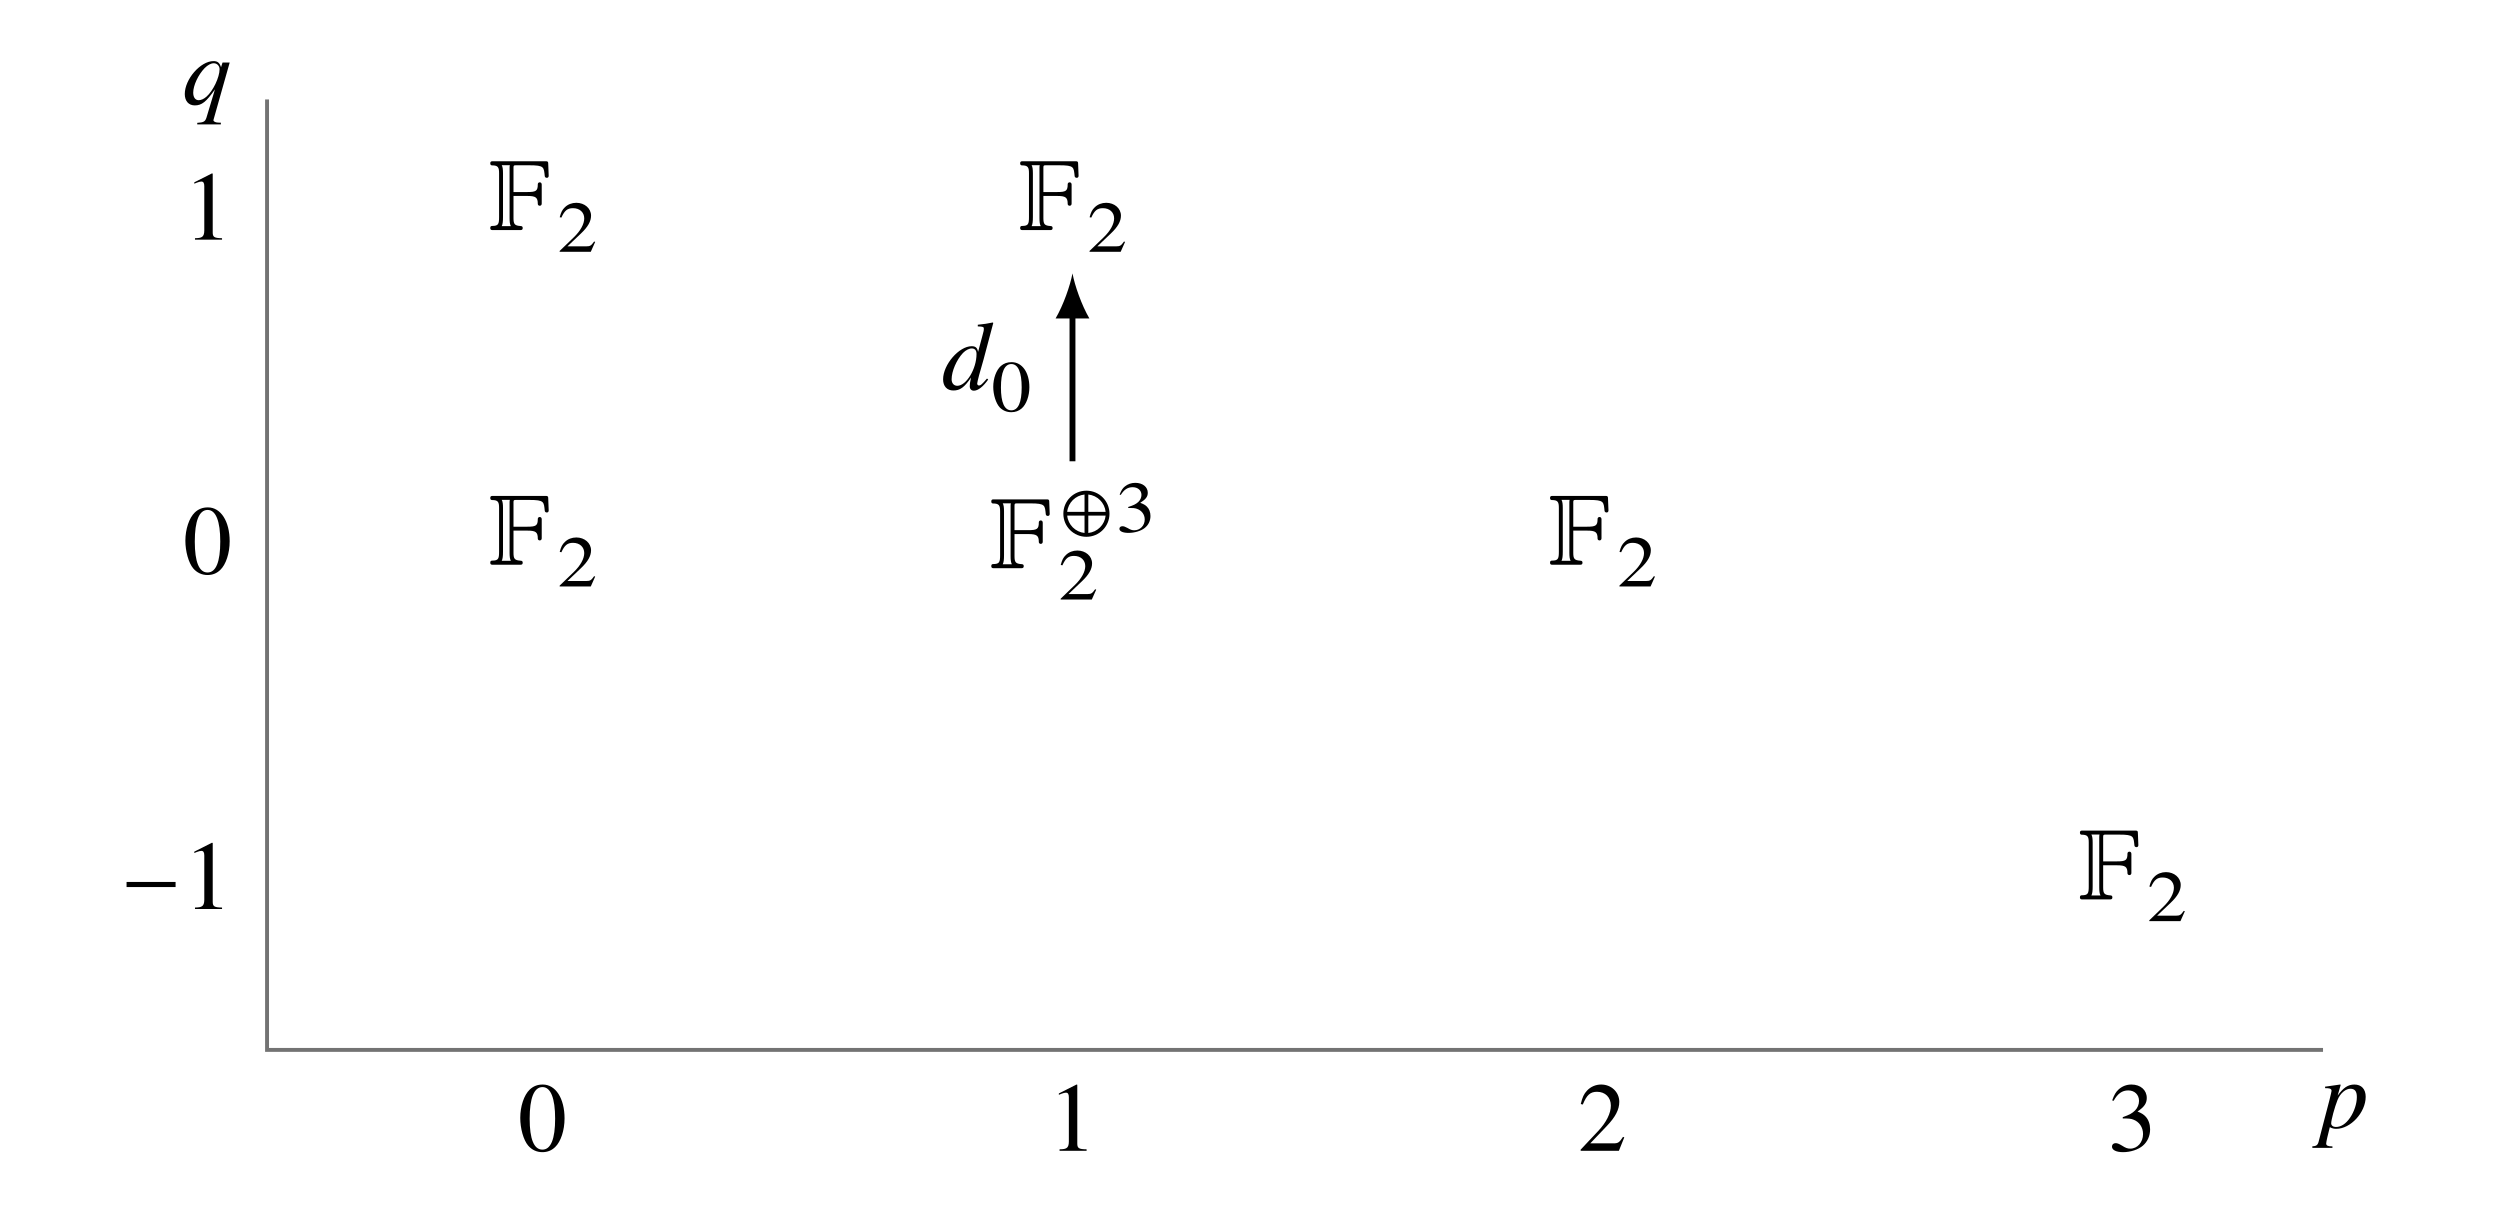
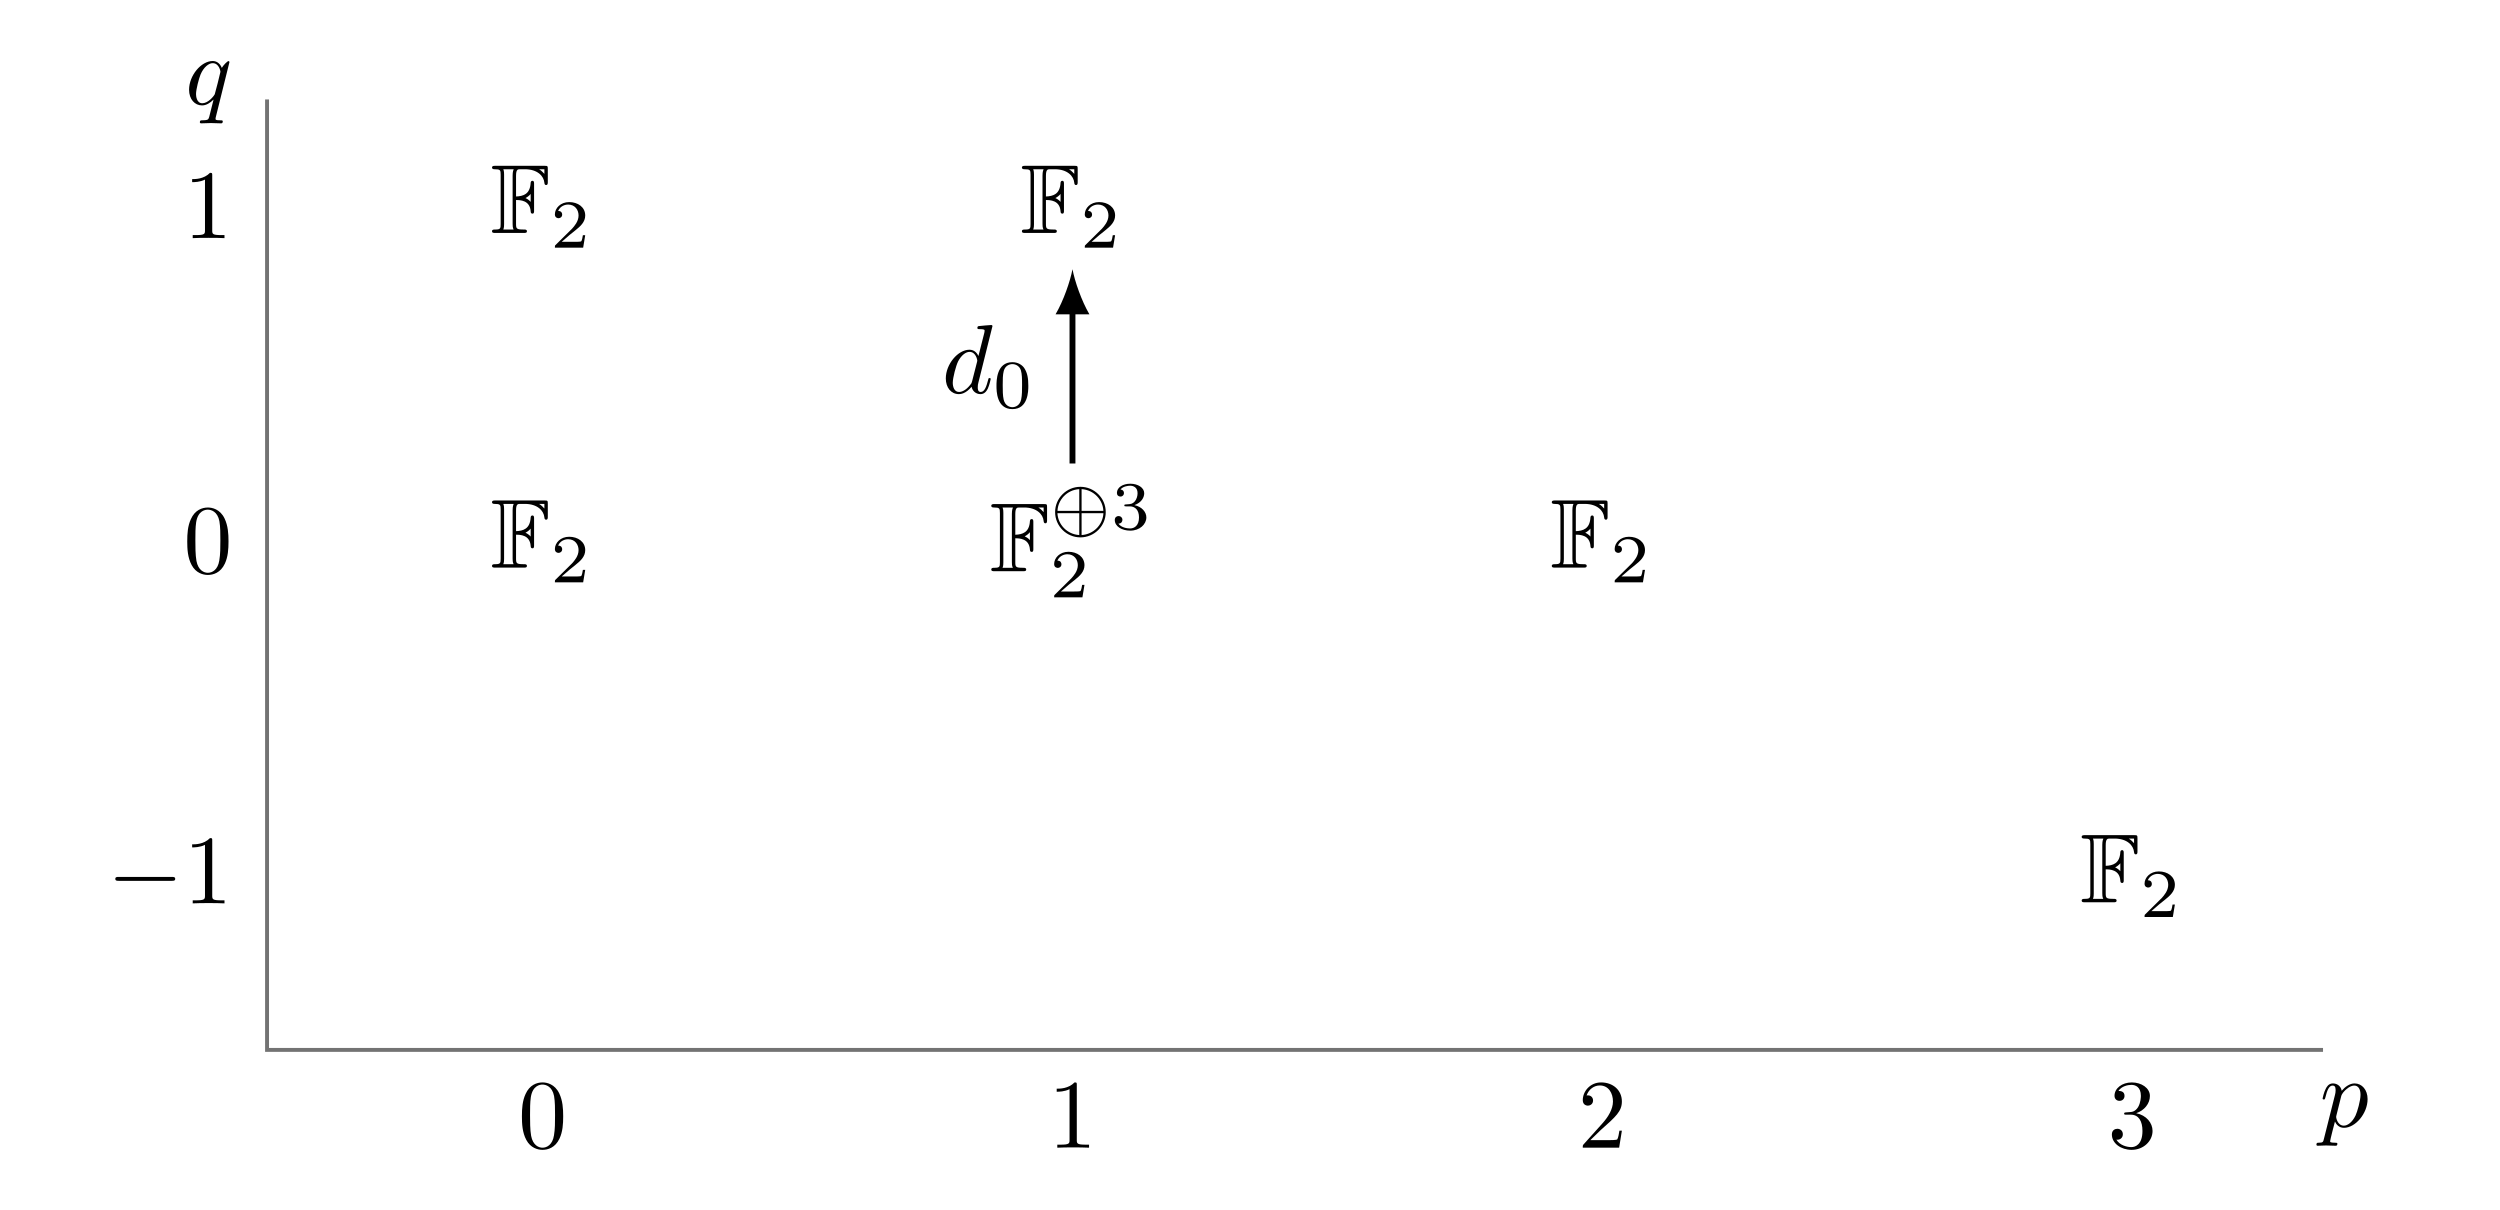
<svg xmlns="http://www.w3.org/2000/svg" xmlns:xlink="http://www.w3.org/1999/xlink" version="1.1" width="254.102pt" height="122.943pt" viewBox="-72 -72 254.102 122.943">
  <defs>
-     <path id="g0-17" d="M3.509-2.433C3.509-3.944 2.838-4.984 1.873-4.984C1.467-4.984 1.157-4.858 .885-4.6C.457-4.187 .177-3.34 .177-2.477C.177-1.674 .42-.811 .767-.398C1.04-.074 1.415 .103 1.843 .103C2.219 .103 2.536-.022 2.801-.28C3.229-.686 3.509-1.541 3.509-2.433ZM2.801-2.418C2.801-.877 2.477-.088 1.843-.088S.885-.877 .885-2.411C.885-3.974 1.216-4.792 1.85-4.792C2.47-4.792 2.801-3.959 2.801-2.418Z" />
-     <path id="g0-18" d="M2.905 0V-.111C2.322-.118 2.204-.192 2.204-.546V-4.969L2.145-4.984L.818-4.313V-4.21C.907-4.246 .988-4.276 1.017-4.291C1.15-4.342 1.275-4.372 1.349-4.372C1.504-4.372 1.57-4.261 1.57-4.025V-.686C1.57-.442 1.511-.273 1.393-.206C1.283-.14 1.18-.118 .87-.111V0H2.905Z" />
-     <path id="g0-19" d="M3.502-1.01L3.406-1.047C3.133-.627 3.037-.56 2.706-.56H.944L2.182-1.858C2.838-2.543 3.126-3.104 3.126-3.679C3.126-4.416 2.529-4.984 1.762-4.984C1.357-4.984 .973-4.822 .7-4.527C.464-4.276 .354-4.04 .229-3.517L.383-3.48C.678-4.202 .944-4.438 1.452-4.438C2.072-4.438 2.492-4.018 2.492-3.399C2.492-2.824 2.153-2.138 1.533-1.482L.221-.088V0H3.096L3.502-1.01Z" />
-     <path id="g0-20" d="M3.185-1.615C3.185-1.991 3.067-2.337 2.853-2.566C2.706-2.728 2.566-2.816 2.241-2.956C2.75-3.303 2.934-3.576 2.934-3.974C2.934-4.571 2.462-4.984 1.784-4.984C1.415-4.984 1.091-4.858 .826-4.622C.605-4.423 .494-4.232 .332-3.789L.442-3.76C.745-4.298 1.076-4.541 1.541-4.541C2.02-4.541 2.352-4.217 2.352-3.753C2.352-3.487 2.241-3.222 2.057-3.037C1.836-2.816 1.629-2.706 1.128-2.529V-2.433C1.563-2.433 1.733-2.418 1.909-2.352C2.367-2.19 2.654-1.769 2.654-1.261C2.654-.641 2.234-.162 1.688-.162C1.489-.162 1.342-.214 1.069-.391C.848-.523 .722-.575 .597-.575C.428-.575 .317-.472 .317-.317C.317-.059 .634 .103 1.15 .103C1.718 .103 2.3-.088 2.647-.391S3.185-1.121 3.185-1.615Z" />
-     <path id="g0-472" d="M3.885-4.998L3.848-5.035C3.458-4.954 3.192-4.91 2.72-4.866V-4.74C3.126-4.726 3.177-4.704 3.177-4.549C3.177-4.446 3.17-4.423 3.067-4.033L2.743-2.824C2.684-3.133 2.551-3.251 2.263-3.251C1.305-3.251 .111-1.865 .111-.759C.111-.236 .405 .081 .885 .081C1.386 .081 1.71-.155 2.212-.892C2.131-.523 2.116-.405 2.116-.236C2.116-.037 2.234 .096 2.426 .096C2.735 .096 3.126-.206 3.502-.745L3.413-.818C3.008-.354 2.934-.295 2.809-.295C2.735-.295 2.676-.354 2.676-.442C2.676-.56 2.905-1.423 3.155-2.256L3.885-4.998ZM2.625-2.661C2.625-1.541 1.858-.273 1.18-.273C.922-.273 .752-.464 .752-.759C.752-1.371 1.121-2.226 1.607-2.743C1.814-2.956 2.086-3.096 2.293-3.082C2.514-3.067 2.625-2.927 2.625-2.661Z" />
-     <path id="g0-482" d="M3.458-2.33C3.458-2.905 3.141-3.251 2.61-3.251C2.131-3.251 1.777-3.015 1.349-2.418L1.578-3.222C1.578-3.222 1.563-3.251 1.541-3.251H1.533L.398-3.089L.413-2.978C.634-2.978 .892-2.978 .892-2.779C.892-2.691 .634-1.674 .369-.693L-.059 .958C-.133 1.298-.236 1.386-.553 1.393V1.511H.958V1.401C.612 1.401 .487 1.342 .487 1.18C.487 1.076 .612 .523 .759-.044C.944 .052 1.076 .081 1.246 .081C2.322 .081 3.458-1.15 3.458-2.33ZM2.794-2.308C2.794-1.821 2.595-1.209 2.285-.759C1.968-.295 1.607-.059 1.216-.059C1.01-.059 .863-.17 .863-.332C.863-.582 1.121-1.541 1.342-2.094C1.541-2.595 1.968-2.956 2.337-2.934C2.654-2.919 2.794-2.728 2.794-2.308Z" />
-     <path id="g0-483" d="M3.561-3.141H3.023L2.912-2.794C2.794-3.133 2.647-3.251 2.344-3.251C1.364-3.251 .184-1.895 .184-.774C.184-.251 .472 .081 .936 .081C1.46 .081 1.799-.184 2.455-1.128L1.814 1.003C1.718 1.298 1.6 1.364 1.121 1.393V1.511H2.897V1.379H2.772C2.499 1.379 2.352 1.305 2.337 1.194C2.337 1.172 2.344 1.143 2.367 1.084L3.561-3.141ZM2.801-2.647C2.801-2.035 2.315-1.01 1.814-.575C1.622-.405 1.415-.31 1.231-.31C.973-.31 .818-.531 .818-.877C.818-1.423 1.202-2.234 1.681-2.728C1.909-2.956 2.153-3.089 2.367-3.089C2.61-3.089 2.801-2.89 2.801-2.647Z" />
-     <path id="g0-1239" d="M3.576-1.615C3.576-1.991 3.45-2.337 3.214-2.566C3.052-2.728 2.897-2.816 2.536-2.956C3.096-3.303 3.303-3.576 3.303-3.974C3.303-4.571 2.779-4.984 2.035-4.984C1.629-4.984 1.275-4.858 .981-4.622C.737-4.423 .619-4.232 .442-3.789L.56-3.76C.892-4.298 1.261-4.541 1.769-4.541C2.293-4.541 2.661-4.217 2.661-3.753C2.661-3.487 2.536-3.222 2.337-3.037C2.094-2.816 1.865-2.706 1.312-2.529V-2.433C1.791-2.433 1.983-2.418 2.175-2.352C2.676-2.19 2.993-1.769 2.993-1.261C2.993-.641 2.529-.162 1.932-.162C1.71-.162 1.548-.214 1.253-.391C1.01-.523 .87-.575 .73-.575C.546-.575 .42-.472 .42-.317C.42-.059 .774 .103 1.342 .103C1.961 .103 2.602-.088 2.986-.391S3.576-1.121 3.576-1.615Z" />
-     <path id="g0-1245" d="M3.929-1.01L3.819-1.047C3.524-.627 3.413-.56 3.052-.56H1.113L2.477-1.858C3.2-2.543 3.509-3.104 3.509-3.679C3.509-4.416 2.853-4.984 2.013-4.984C1.563-4.984 1.143-4.822 .848-4.527C.582-4.276 .464-4.04 .324-3.517L.494-3.48C.818-4.202 1.113-4.438 1.674-4.438C2.352-4.438 2.816-4.018 2.816-3.399C2.816-2.824 2.44-2.138 1.762-1.482L.317-.088V0H3.48L3.929-1.01Z" />
-     <path id="g0-1377" d="M3.937-2.433C3.937-3.944 3.2-4.984 2.131-4.984C1.688-4.984 1.349-4.858 1.047-4.6C.575-4.187 .265-3.34 .265-2.477C.265-1.674 .538-.811 .914-.398C1.216-.074 1.629 .103 2.101 .103C2.514 .103 2.86-.022 3.155-.28C3.627-.686 3.937-1.541 3.937-2.433ZM3.155-2.418C3.155-.877 2.801-.088 2.101-.088S1.047-.877 1.047-2.411C1.047-3.974 1.415-4.792 2.108-4.792C2.794-4.792 3.155-3.959 3.155-2.418Z" />
-     <path id="g0-2568" d="M4.984-4.092L4.947-5.035C4.947-5.131 4.895-5.175 4.799-5.175H.737C.641-5.175 .59-5.124 .59-5.028V-5.013C.59-4.925 .634-4.866 .722-4.866C1.18-4.866 1.253-4.718 1.253-4.269V-.988C1.253-.45 1.202-.31 .73-.31C.634-.31 .59-.258 .59-.162V-.147C.59-.052 .641 0 .737 0H2.883C2.978 0 3.03-.052 3.03-.147V-.155C3.03-.251 2.986-.295 2.89-.302C2.418-.332 2.337-.442 2.337-.907V-2.566H3.362C4.018-2.566 4.165-2.455 4.165-1.961C4.165-1.873 4.246-1.828 4.313-1.828C4.387-1.828 4.46-1.88 4.46-1.983V-3.428C4.46-3.539 4.379-3.598 4.305-3.59C4.239-3.59 4.165-3.539 4.165-3.45C4.165-2.942 4.04-2.86 3.362-2.86H2.337V-4.696C2.337-4.844 2.359-4.873 2.499-4.873H3.539C4.667-4.873 4.615-4.726 4.689-4.055C4.696-3.959 4.785-3.929 4.851-3.929C4.925-3.929 4.991-3.988 4.984-4.092ZM2.138-.295H1.452C1.526-.435 1.548-.656 1.548-.988V-4.269C1.548-4.556 1.526-4.748 1.452-4.88H2.064C2.05-4.836 2.042-4.77 2.042-4.696V-.907C2.042-.627 2.064-.428 2.138-.295Z" />
-     <path id="g0-3683" d="M4.276-1.651V-2.035H.59V-1.651H4.276Z" />
-     <path id="g0-3866" d="M4.888-2.035H3.126V-3.797C4.055-3.701 4.792-2.964 4.888-2.035ZM2.743-3.797V-2.035H.981C1.076-2.964 1.814-3.701 2.743-3.797ZM2.743 .111C1.814 .015 1.076-.722 .981-1.651H2.743V.111ZM4.888-1.651C4.792-.722 4.055 .015 3.126 .111V-1.651H4.888ZM5.279-1.843C5.279-3.141 4.232-4.187 2.934-4.187S.59-3.141 .59-1.843S1.637 .501 2.934 .501S5.279-.546 5.279-1.843Z" />
-     <use id="g1-17" xlink:href="#g0-17" transform="scale(1.351352)" />
-     <use id="g1-18" xlink:href="#g0-18" transform="scale(1.351352)" />
-     <use id="g1-19" xlink:href="#g0-19" transform="scale(1.351352)" />
-     <use id="g1-20" xlink:href="#g0-20" transform="scale(1.351352)" />
-     <use id="g1-472" xlink:href="#g0-472" transform="scale(1.351352)" />
-     <use id="g1-482" xlink:href="#g0-482" transform="scale(1.351352)" />
-     <use id="g1-483" xlink:href="#g0-483" transform="scale(1.351352)" />
-     <use id="g1-2568" xlink:href="#g0-2568" transform="scale(1.351352)" />
-     <use id="g1-3683" xlink:href="#g0-3683" transform="scale(1.351352)" />
+     <path id="g0-70" d="M2.58-3.347C2.989-3.347 3.985-3.328 4.065-2.212C4.075-2.092 4.085-1.963 4.244-1.963C4.413-1.963 4.413-2.102 4.413-2.281V-4.981C4.413-5.141 4.413-5.3 4.244-5.3C4.115-5.3 4.075-5.2 4.065-5.091C4.005-3.935 3.308-3.736 2.58-3.706V-5.808C2.58-6.476 2.77-6.476 3.009-6.476H3.477C4.752-6.476 5.4-5.788 5.46-5.101C5.469-5.021 5.479-4.872 5.639-4.872C5.808-4.872 5.808-5.031 5.808-5.2V-6.496C5.808-6.804 5.788-6.824 5.479-6.824H.478C.299-6.824 .139-6.824 .139-6.645C.139-6.476 .329-6.476 .408-6.476C.976-6.476 1.016-6.396 1.016-5.908V-.917C1.016-.448 .986-.349 .458-.349C.309-.349 .139-.349 .139-.179C.139 0 .299 0 .478 0H3.357C3.537 0 3.686 0 3.686-.179C3.686-.349 3.517-.349 3.387-.349C2.62-.349 2.58-.418 2.58-.946V-3.347ZM5.46-6.476V-6.007C5.32-6.157 5.151-6.336 4.922-6.476H5.46ZM4.065-3.158C3.915-3.347 3.656-3.497 3.537-3.547C3.726-3.636 3.925-3.796 4.065-3.965V-3.158ZM1.365-5.928C1.365-6.047 1.365-6.296 1.285-6.476H2.341C2.232-6.247 2.232-5.918 2.232-5.828V-.927C2.232-.777 2.232-.538 2.331-.349H1.285C1.365-.528 1.365-.777 1.365-.897V-5.928Z" />
+     <path id="g1-0" d="M6.565-2.291C6.735-2.291 6.914-2.291 6.914-2.491S6.735-2.69 6.565-2.69H1.176C1.006-2.69 .827-2.69 .827-2.491S1.006-2.291 1.176-2.291H6.565Z" />
+     <path id="g2-8" d="M5.684-1.743C5.684-3.173 4.519-4.317 3.11-4.317C1.688-4.317 .537-3.152 .537-1.75C.537-.321 1.702 .823 3.11 .823C4.533 .823 5.684-.342 5.684-1.743ZM.781-1.869C.816-2.957 1.709-4.003 2.992-4.08V-1.869H.781ZM3.229-4.08C4.505-4.003 5.405-2.957 5.44-1.869H3.229V-4.08ZM2.992 .586C1.75 .509 .83-.481 .774-1.632H2.992V.586ZM5.447-1.632C5.391-.481 4.47 .509 3.229 .586V-1.632H5.447Z" />
+     <path id="g3-100" d="M5.141-6.804C5.141-6.814 5.141-6.914 5.011-6.914C4.862-6.914 3.915-6.824 3.746-6.804C3.666-6.795 3.606-6.745 3.606-6.615C3.606-6.496 3.696-6.496 3.846-6.496C4.324-6.496 4.344-6.426 4.344-6.326L4.314-6.127L3.716-3.766C3.537-4.134 3.248-4.403 2.8-4.403C1.634-4.403 .399-2.939 .399-1.484C.399-.548 .946 .11 1.724 .11C1.923 .11 2.421 .07 3.019-.638C3.098-.219 3.447 .11 3.925 .11C4.274 .11 4.503-.12 4.663-.438C4.832-.797 4.961-1.405 4.961-1.425C4.961-1.524 4.872-1.524 4.842-1.524C4.742-1.524 4.732-1.484 4.702-1.345C4.533-.697 4.354-.11 3.945-.11C3.676-.11 3.646-.369 3.646-.568C3.646-.807 3.666-.877 3.706-1.046L5.141-6.804ZM3.068-1.186C3.019-1.006 3.019-.986 2.869-.817C2.431-.269 2.022-.11 1.743-.11C1.245-.11 1.106-.658 1.106-1.046C1.106-1.544 1.425-2.77 1.654-3.228C1.963-3.816 2.411-4.184 2.809-4.184C3.457-4.184 3.597-3.367 3.597-3.308S3.577-3.188 3.567-3.138L3.068-1.186Z" />
+     <path id="g3-112" d="M.448 1.215C.369 1.554 .349 1.624-.09 1.624C-.209 1.624-.319 1.624-.319 1.813C-.319 1.893-.269 1.933-.189 1.933C.08 1.933 .369 1.903 .648 1.903C.976 1.903 1.315 1.933 1.634 1.933C1.684 1.933 1.813 1.933 1.813 1.733C1.813 1.624 1.714 1.624 1.574 1.624C1.076 1.624 1.076 1.554 1.076 1.465C1.076 1.345 1.494-.279 1.564-.528C1.694-.239 1.973 .11 2.481 .11C3.636 .11 4.882-1.345 4.882-2.809C4.882-3.746 4.314-4.403 3.557-4.403C3.059-4.403 2.58-4.045 2.252-3.656C2.152-4.194 1.724-4.403 1.355-4.403C.897-4.403 .707-4.015 .618-3.836C.438-3.497 .309-2.899 .309-2.869C.309-2.77 .408-2.77 .428-2.77C.528-2.77 .538-2.78 .598-2.999C.767-3.706 .966-4.184 1.325-4.184C1.494-4.184 1.634-4.105 1.634-3.726C1.634-3.497 1.604-3.387 1.564-3.218L.448 1.215ZM2.202-3.108C2.271-3.377 2.54-3.656 2.72-3.806C3.068-4.115 3.357-4.184 3.527-4.184C3.925-4.184 4.164-3.836 4.164-3.248S3.836-1.514 3.656-1.136C3.318-.438 2.839-.11 2.471-.11C1.813-.11 1.684-.936 1.684-.996C1.684-1.016 1.684-1.036 1.714-1.156L2.202-3.108Z" />
+     <path id="g3-113" d="M4.503-4.294C4.503-4.334 4.473-4.394 4.403-4.394C4.294-4.394 3.895-3.995 3.726-3.706C3.507-4.244 3.118-4.403 2.8-4.403C1.624-4.403 .399-2.929 .399-1.484C.399-.508 .986 .11 1.714 .11C2.142 .11 2.531-.13 2.889-.488C2.8-.139 2.471 1.205 2.441 1.295C2.361 1.574 2.281 1.614 1.724 1.624C1.594 1.624 1.494 1.624 1.494 1.823C1.494 1.833 1.494 1.933 1.624 1.933C1.943 1.933 2.291 1.903 2.62 1.903C2.959 1.903 3.318 1.933 3.646 1.933C3.696 1.933 3.826 1.933 3.826 1.733C3.826 1.624 3.726 1.624 3.567 1.624C3.088 1.624 3.088 1.554 3.088 1.465C3.088 1.395 3.108 1.335 3.128 1.245L4.503-4.294ZM1.743-.11C1.146-.11 1.106-.877 1.106-1.046C1.106-1.524 1.395-2.61 1.564-3.029C1.873-3.766 2.391-4.184 2.8-4.184C3.447-4.184 3.587-3.377 3.587-3.308C3.587-3.248 3.039-1.066 3.009-1.026C2.859-.747 2.301-.11 1.743-.11Z" />
+     <path id="g4-48" d="M4.583-3.188C4.583-3.985 4.533-4.782 4.184-5.519C3.726-6.476 2.909-6.635 2.491-6.635C1.893-6.635 1.166-6.376 .757-5.45C.438-4.762 .389-3.985 .389-3.188C.389-2.441 .428-1.544 .837-.787C1.265 .02 1.993 .219 2.481 .219C3.019 .219 3.776 .01 4.214-.936C4.533-1.624 4.583-2.401 4.583-3.188ZM2.481 0C2.092 0 1.504-.249 1.325-1.205C1.215-1.803 1.215-2.72 1.215-3.308C1.215-3.945 1.215-4.603 1.295-5.141C1.484-6.326 2.232-6.416 2.481-6.416C2.809-6.416 3.467-6.237 3.656-5.25C3.756-4.692 3.756-3.935 3.756-3.308C3.756-2.56 3.756-1.883 3.646-1.245C3.497-.299 2.929 0 2.481 0Z" />
+     <path id="g4-49" d="M2.929-6.376C2.929-6.615 2.929-6.635 2.7-6.635C2.082-5.998 1.205-5.998 .887-5.998V-5.689C1.086-5.689 1.674-5.689 2.192-5.948V-.787C2.192-.428 2.162-.309 1.265-.309H.946V0C1.295-.03 2.162-.03 2.56-.03S3.826-.03 4.174 0V-.309H3.856C2.959-.309 2.929-.418 2.929-.787V-6.376Z" />
+     <path id="g4-50" d="M1.265-.767L2.321-1.793C3.875-3.168 4.473-3.706 4.473-4.702C4.473-5.838 3.577-6.635 2.361-6.635C1.235-6.635 .498-5.719 .498-4.832C.498-4.274 .996-4.274 1.026-4.274C1.196-4.274 1.544-4.394 1.544-4.802C1.544-5.061 1.365-5.32 1.016-5.32C.936-5.32 .917-5.32 .887-5.31C1.116-5.958 1.654-6.326 2.232-6.326C3.138-6.326 3.567-5.519 3.567-4.702C3.567-3.905 3.068-3.118 2.521-2.501L.608-.369C.498-.259 .498-.239 .498 0H4.194L4.473-1.733H4.224C4.174-1.435 4.105-.996 4.005-.847C3.935-.767 3.278-.767 3.059-.767H1.265Z" />
+     <path id="g4-51" d="M2.889-3.507C3.706-3.776 4.284-4.473 4.284-5.26C4.284-6.077 3.407-6.635 2.451-6.635C1.445-6.635 .687-6.037 .687-5.28C.687-4.951 .907-4.762 1.196-4.762C1.504-4.762 1.704-4.981 1.704-5.27C1.704-5.768 1.235-5.768 1.086-5.768C1.395-6.257 2.052-6.386 2.411-6.386C2.819-6.386 3.367-6.167 3.367-5.27C3.367-5.151 3.347-4.573 3.088-4.134C2.79-3.656 2.451-3.626 2.202-3.616C2.122-3.606 1.883-3.587 1.813-3.587C1.733-3.577 1.664-3.567 1.664-3.467C1.664-3.357 1.733-3.357 1.903-3.357H2.341C3.158-3.357 3.527-2.68 3.527-1.704C3.527-.349 2.839-.06 2.401-.06C1.973-.06 1.225-.229 .877-.817C1.225-.767 1.534-.986 1.534-1.365C1.534-1.724 1.265-1.923 .976-1.923C.737-1.923 .418-1.783 .418-1.345C.418-.438 1.345 .219 2.431 .219C3.646 .219 4.553-.687 4.553-1.704C4.553-2.521 3.925-3.298 2.889-3.507Z" />
+     <path id="g5-48" d="M3.599-2.225C3.599-2.992 3.508-3.543 3.187-4.031C2.971-4.352 2.538-4.631 1.981-4.631C.363-4.631 .363-2.727 .363-2.225S.363 .139 1.981 .139S3.599-1.723 3.599-2.225ZM1.981-.056C1.66-.056 1.234-.244 1.095-.816C.997-1.227 .997-1.799 .997-2.315C.997-2.824 .997-3.354 1.102-3.738C1.248-4.289 1.695-4.435 1.981-4.435C2.357-4.435 2.72-4.205 2.845-3.801C2.957-3.424 2.964-2.922 2.964-2.315C2.964-1.799 2.964-1.283 2.873-.844C2.734-.209 2.26-.056 1.981-.056Z" />
+     <path id="g5-50" d="M3.522-1.269H3.285C3.264-1.116 3.194-.704 3.103-.635C3.048-.593 2.511-.593 2.413-.593H1.13C1.862-1.241 2.106-1.437 2.525-1.764C3.041-2.176 3.522-2.608 3.522-3.271C3.522-4.115 2.783-4.631 1.89-4.631C1.025-4.631 .439-4.024 .439-3.382C.439-3.027 .739-2.992 .809-2.992C.976-2.992 1.179-3.11 1.179-3.361C1.179-3.487 1.13-3.731 .767-3.731C.983-4.226 1.458-4.38 1.785-4.38C2.483-4.38 2.845-3.836 2.845-3.271C2.845-2.664 2.413-2.183 2.19-1.932L.509-.272C.439-.209 .439-.195 .439 0H3.313L3.522-1.269Z" />
+     <path id="g5-51" d="M1.904-2.329C2.448-2.329 2.838-1.953 2.838-1.206C2.838-.342 2.336-.084 1.932-.084C1.653-.084 1.039-.16 .746-.572C1.074-.586 1.151-.816 1.151-.962C1.151-1.186 .983-1.346 .767-1.346C.572-1.346 .377-1.227 .377-.941C.377-.286 1.102 .139 1.946 .139C2.915 .139 3.585-.509 3.585-1.206C3.585-1.75 3.138-2.294 2.371-2.455C3.103-2.72 3.368-3.243 3.368-3.668C3.368-4.219 2.734-4.631 1.96-4.631S.593-4.254 .593-3.696C.593-3.459 .746-3.327 .955-3.327C1.172-3.327 1.311-3.487 1.311-3.682C1.311-3.884 1.172-4.031 .955-4.045C1.2-4.352 1.681-4.428 1.939-4.428C2.253-4.428 2.692-4.275 2.692-3.668C2.692-3.375 2.594-3.055 2.413-2.838C2.183-2.573 1.988-2.559 1.639-2.538C1.465-2.525 1.451-2.525 1.416-2.518C1.402-2.518 1.346-2.504 1.346-2.427C1.346-2.329 1.409-2.329 1.527-2.329H1.904Z" />
  </defs>
  <g id="page1">
    <g stroke-miterlimit="10" transform="translate(-16.84978,-16.99135)scale(0.996264,-0.996264)">
      <g fill="#000" stroke="#000">
        <g stroke-width="0.4">
          <g stroke-width="0.4">
            <g fill="#737373" stroke="#737373">
              <path d="M-28.112 45.069V-51.898H181.642" fill="none" />
            </g>
          </g>
-           <g transform="translate(-2.51999,-62.19092)">
+           <g transform="translate(-2.5,-61.87535)">
            <g stroke="none" transform="scale(-1.00375,1.00375)translate(-16.84978,-16.99135)scale(-1,-1)">
              <g fill="#000">
                <g stroke="none">
-                   <use x="-16.85" y="-16.991" xlink:href="#g1-17" />
+                   <use x="-16.85" y="-16.991" xlink:href="#g4-48" />
                </g>
              </g>
            </g>
          </g>
-           <g transform="translate(51.56023,-62.1909)">
+           <g transform="translate(51.56023,-61.87535)">
            <g stroke="none" transform="scale(-1.00375,1.00375)translate(-16.84978,-16.99135)scale(-1,-1)">
              <g fill="#000">
                <g stroke="none">
-                   <use x="-16.85" y="-16.991" xlink:href="#g1-18" />
+                   <use x="-16.85" y="-16.991" xlink:href="#g4-49" />
                </g>
              </g>
            </g>
          </g>
-           <g transform="translate(105.6055,-62.1909)">
+           <g transform="translate(105.6205,-61.87535)">
            <g stroke="none" transform="scale(-1.00375,1.00375)translate(-16.84978,-16.99135)scale(-1,-1)">
              <g fill="#000">
                <g stroke="none">
-                   <use x="-16.85" y="-16.991" xlink:href="#g1-19" />
+                   <use x="-16.85" y="-16.991" xlink:href="#g4-50" />
                </g>
              </g>
            </g>
          </g>
-           <g transform="translate(159.6807,-62.19092)">
+           <g transform="translate(159.6807,-61.87535)">
            <g stroke="none" transform="scale(-1.00375,1.00375)translate(-16.84978,-16.99135)scale(-1,-1)">
              <g fill="#000">
                <g stroke="none">
-                   <use x="-16.85" y="-16.991" xlink:href="#g1-20" />
+                   <use x="-16.85" y="-16.991" xlink:href="#g4-51" />
                </g>
              </g>
            </g>
          </g>
-           <g transform="translate(-43.24452,-37.52328)">
+           <g transform="translate(-44.42232,-36.94885)">
            <g stroke="none" transform="scale(-1.00375,1.00375)translate(-16.84978,-16.99135)scale(-1,-1)">
              <g fill="#000">
                <g stroke="none">
-                   <use x="-16.85" y="-16.991" xlink:href="#g1-3683" />
-                   <use x="-10.274" y="-16.991" xlink:href="#g1-18" />
+                   <use x="-16.85" y="-16.991" xlink:href="#g1-0" />
+                   <use x="-9.101" y="-16.991" xlink:href="#g4-49" />
                </g>
              </g>
            </g>
          </g>
-           <g transform="translate(-36.6845,-3.31)">
+           <g transform="translate(-36.64452,-3.22221)">
            <g stroke="none" transform="scale(-1.00375,1.00375)translate(-16.84978,-16.99135)scale(-1,-1)">
              <g fill="#000">
                <g stroke="none">
-                   <use x="-16.85" y="-16.991" xlink:href="#g1-17" />
+                   <use x="-16.85" y="-16.991" xlink:href="#g4-48" />
                </g>
              </g>
            </g>
          </g>
-           <g transform="translate(-36.64452,30.7633)">
+           <g transform="translate(-36.64452,30.92108)">
            <g stroke="none" transform="scale(-1.00375,1.00375)translate(-16.84978,-16.99135)scale(-1,-1)">
              <g fill="#000">
                <g stroke="none">
-                   <use x="-16.85" y="-16.991" xlink:href="#g1-18" />
+                   <use x="-16.85" y="-16.991" xlink:href="#g4-49" />
                </g>
              </g>
            </g>
          </g>
-           <g transform="translate(181.3044,-59.84093)">
+           <g transform="translate(181.2888,-59.73647)">
            <g stroke="none" transform="scale(-1.00375,1.00375)translate(-16.84978,-16.99135)scale(-1,-1)">
              <g fill="#000">
                <g stroke="none">
-                   <use x="-16.85" y="-16.991" xlink:href="#g1-482" />
+                   <use x="-16.85" y="-16.991" xlink:href="#g3-112" />
                </g>
              </g>
            </g>
          </g>
-           <g transform="translate(-36.7545,44.57187)">
+           <g transform="translate(-36.46742,44.57132)">
            <g stroke="none" transform="scale(-1.00375,1.00375)translate(-16.84978,-16.99135)scale(-1,-1)">
              <g fill="#000">
                <g stroke="none">
-                   <use x="-16.85" y="-16.991" xlink:href="#g1-483" />
+                   <use x="-16.85" y="-16.991" xlink:href="#g3-113" />
                </g>
              </g>
            </g>
          </g>
-           <g transform="translate(-6.13899,-2.39989)">
+           <g transform="translate(-5.29861,-2.69446)">
            <g stroke="none" transform="scale(-1.00375,1.00375)translate(-16.84978,-16.99135)scale(-1,-1)">
              <g fill="#000">
                <g stroke="none">
-                   <use x="-16.85" y="-16.991" xlink:href="#g1-2568" />
-                   <use x="-9.318" y="-14.779" xlink:href="#g0-1245" />
+                   <use x="-16.85" y="-16.991" xlink:href="#g0-70" />
+                   <use x="-10.761" y="-15.497" xlink:href="#g5-50" />
                </g>
              </g>
            </g>
          </g>
-           <g transform="translate(-6.13899,31.74341)">
+           <g transform="translate(-5.29861,31.44884)">
            <g stroke="none" transform="scale(-1.00375,1.00375)translate(-16.84978,-16.99135)scale(-1,-1)">
              <g fill="#000">
                <g stroke="none">
-                   <use x="-16.85" y="-16.991" xlink:href="#g1-2568" />
-                   <use x="-9.318" y="-14.779" xlink:href="#g0-1245" />
+                   <use x="-16.85" y="-16.991" xlink:href="#g0-70" />
+                   <use x="-10.761" y="-15.497" xlink:href="#g5-50" />
                </g>
              </g>
            </g>
          </g>
-           <g transform="translate(44.97603,-2.7516)">
+           <g transform="translate(45.6366,-3.06114)">
            <g stroke="none" transform="scale(-1.00375,1.00375)translate(-16.84978,-16.99135)scale(-1,-1)">
              <g fill="#000">
                <g stroke="none">
-                   <use x="-16.85" y="-16.991" xlink:href="#g1-2568" />
-                   <use x="-9.318" y="-20.681" xlink:href="#g0-3866" />
-                   <use x="-3.45" y="-20.681" xlink:href="#g0-1239" />
-                   <use x="-9.318" y="-13.801" xlink:href="#g0-1245" />
+                   <use x="-16.85" y="-16.991" xlink:href="#g0-70" />
+                   <use x="-10.761" y="-21.253" xlink:href="#g2-8" />
+                   <use x="-4.535" y="-21.253" xlink:href="#g5-51" />
+                   <use x="-10.761" y="-14.335" xlink:href="#g5-50" />
                </g>
              </g>
            </g>
          </g>
-           <g transform="translate(47.92123,31.74341)">
+           <g transform="translate(48.76161,31.44884)">
            <g stroke="none" transform="scale(-1.00375,1.00375)translate(-16.84978,-16.99135)scale(-1,-1)">
              <g fill="#000">
                <g stroke="none">
-                   <use x="-16.85" y="-16.991" xlink:href="#g1-2568" />
-                   <use x="-9.318" y="-14.779" xlink:href="#g0-1245" />
+                   <use x="-16.85" y="-16.991" xlink:href="#g0-70" />
+                   <use x="-10.761" y="-15.497" xlink:href="#g5-50" />
                </g>
              </g>
            </g>
          </g>
-           <g transform="translate(101.9815,-2.39989)">
+           <g transform="translate(102.8218,-2.69446)">
            <g stroke="none" transform="scale(-1.00375,1.00375)translate(-16.84978,-16.99135)scale(-1,-1)">
              <g fill="#000">
                <g stroke="none">
-                   <use x="-16.85" y="-16.991" xlink:href="#g1-2568" />
-                   <use x="-9.318" y="-14.779" xlink:href="#g0-1245" />
+                   <use x="-16.85" y="-16.991" xlink:href="#g0-70" />
+                   <use x="-10.761" y="-15.497" xlink:href="#g5-50" />
                </g>
              </g>
            </g>
          </g>
-           <g transform="translate(156.0417,-36.54318)">
+           <g transform="translate(156.8821,-36.83775)">
            <g stroke="none" transform="scale(-1.00375,1.00375)translate(-16.84978,-16.99135)scale(-1,-1)">
              <g fill="#000">
                <g stroke="none">
-                   <use x="-16.85" y="-16.991" xlink:href="#g1-2568" />
-                   <use x="-9.318" y="-14.779" xlink:href="#g0-1245" />
+                   <use x="-16.85" y="-16.991" xlink:href="#g0-70" />
+                   <use x="-10.761" y="-15.497" xlink:href="#g5-50" />
                </g>
              </g>
            </g>
          </g>
          <g stroke-width="0.6">
-             <path d="M54.06 8.154V23.183" fill="none" />
-             <g transform="matrix(0.0,1.0,-1.0,0.0,54.06023,23.18326)">
+             <path d="M54.06 7.928V23.609" fill="none" />
+             <g transform="matrix(0.0,1.0,-1.0,0.0,54.06023,23.60895)">
              <path d="M4.14 0C2.913 .23 .92 .92-.46 1.725V-1.725C.92-.92 2.913-.23 4.14 0" stroke="none" />
            </g>
-             <g transform="translate(40.70926,15.4855)">
+             <g transform="translate(40.73627,15.11607)">
              <g stroke="none" transform="scale(-1.00375,1.00375)translate(-16.84978,-16.99135)scale(-1,-1)">
                <g fill="#000">
                  <g stroke="none">
-                     <use x="-16.85" y="-16.991" xlink:href="#g1-472" />
-                     <use x="-11.868" y="-14.779" xlink:href="#g0-1377" />
+                     <use x="-16.85" y="-16.991" xlink:href="#g3-100" />
+                     <use x="-11.664" y="-15.497" xlink:href="#g5-48" />
                  </g>
                </g>
              </g>
            </g>
          </g>
        </g>
      </g>
    </g>
  </g>
</svg>
